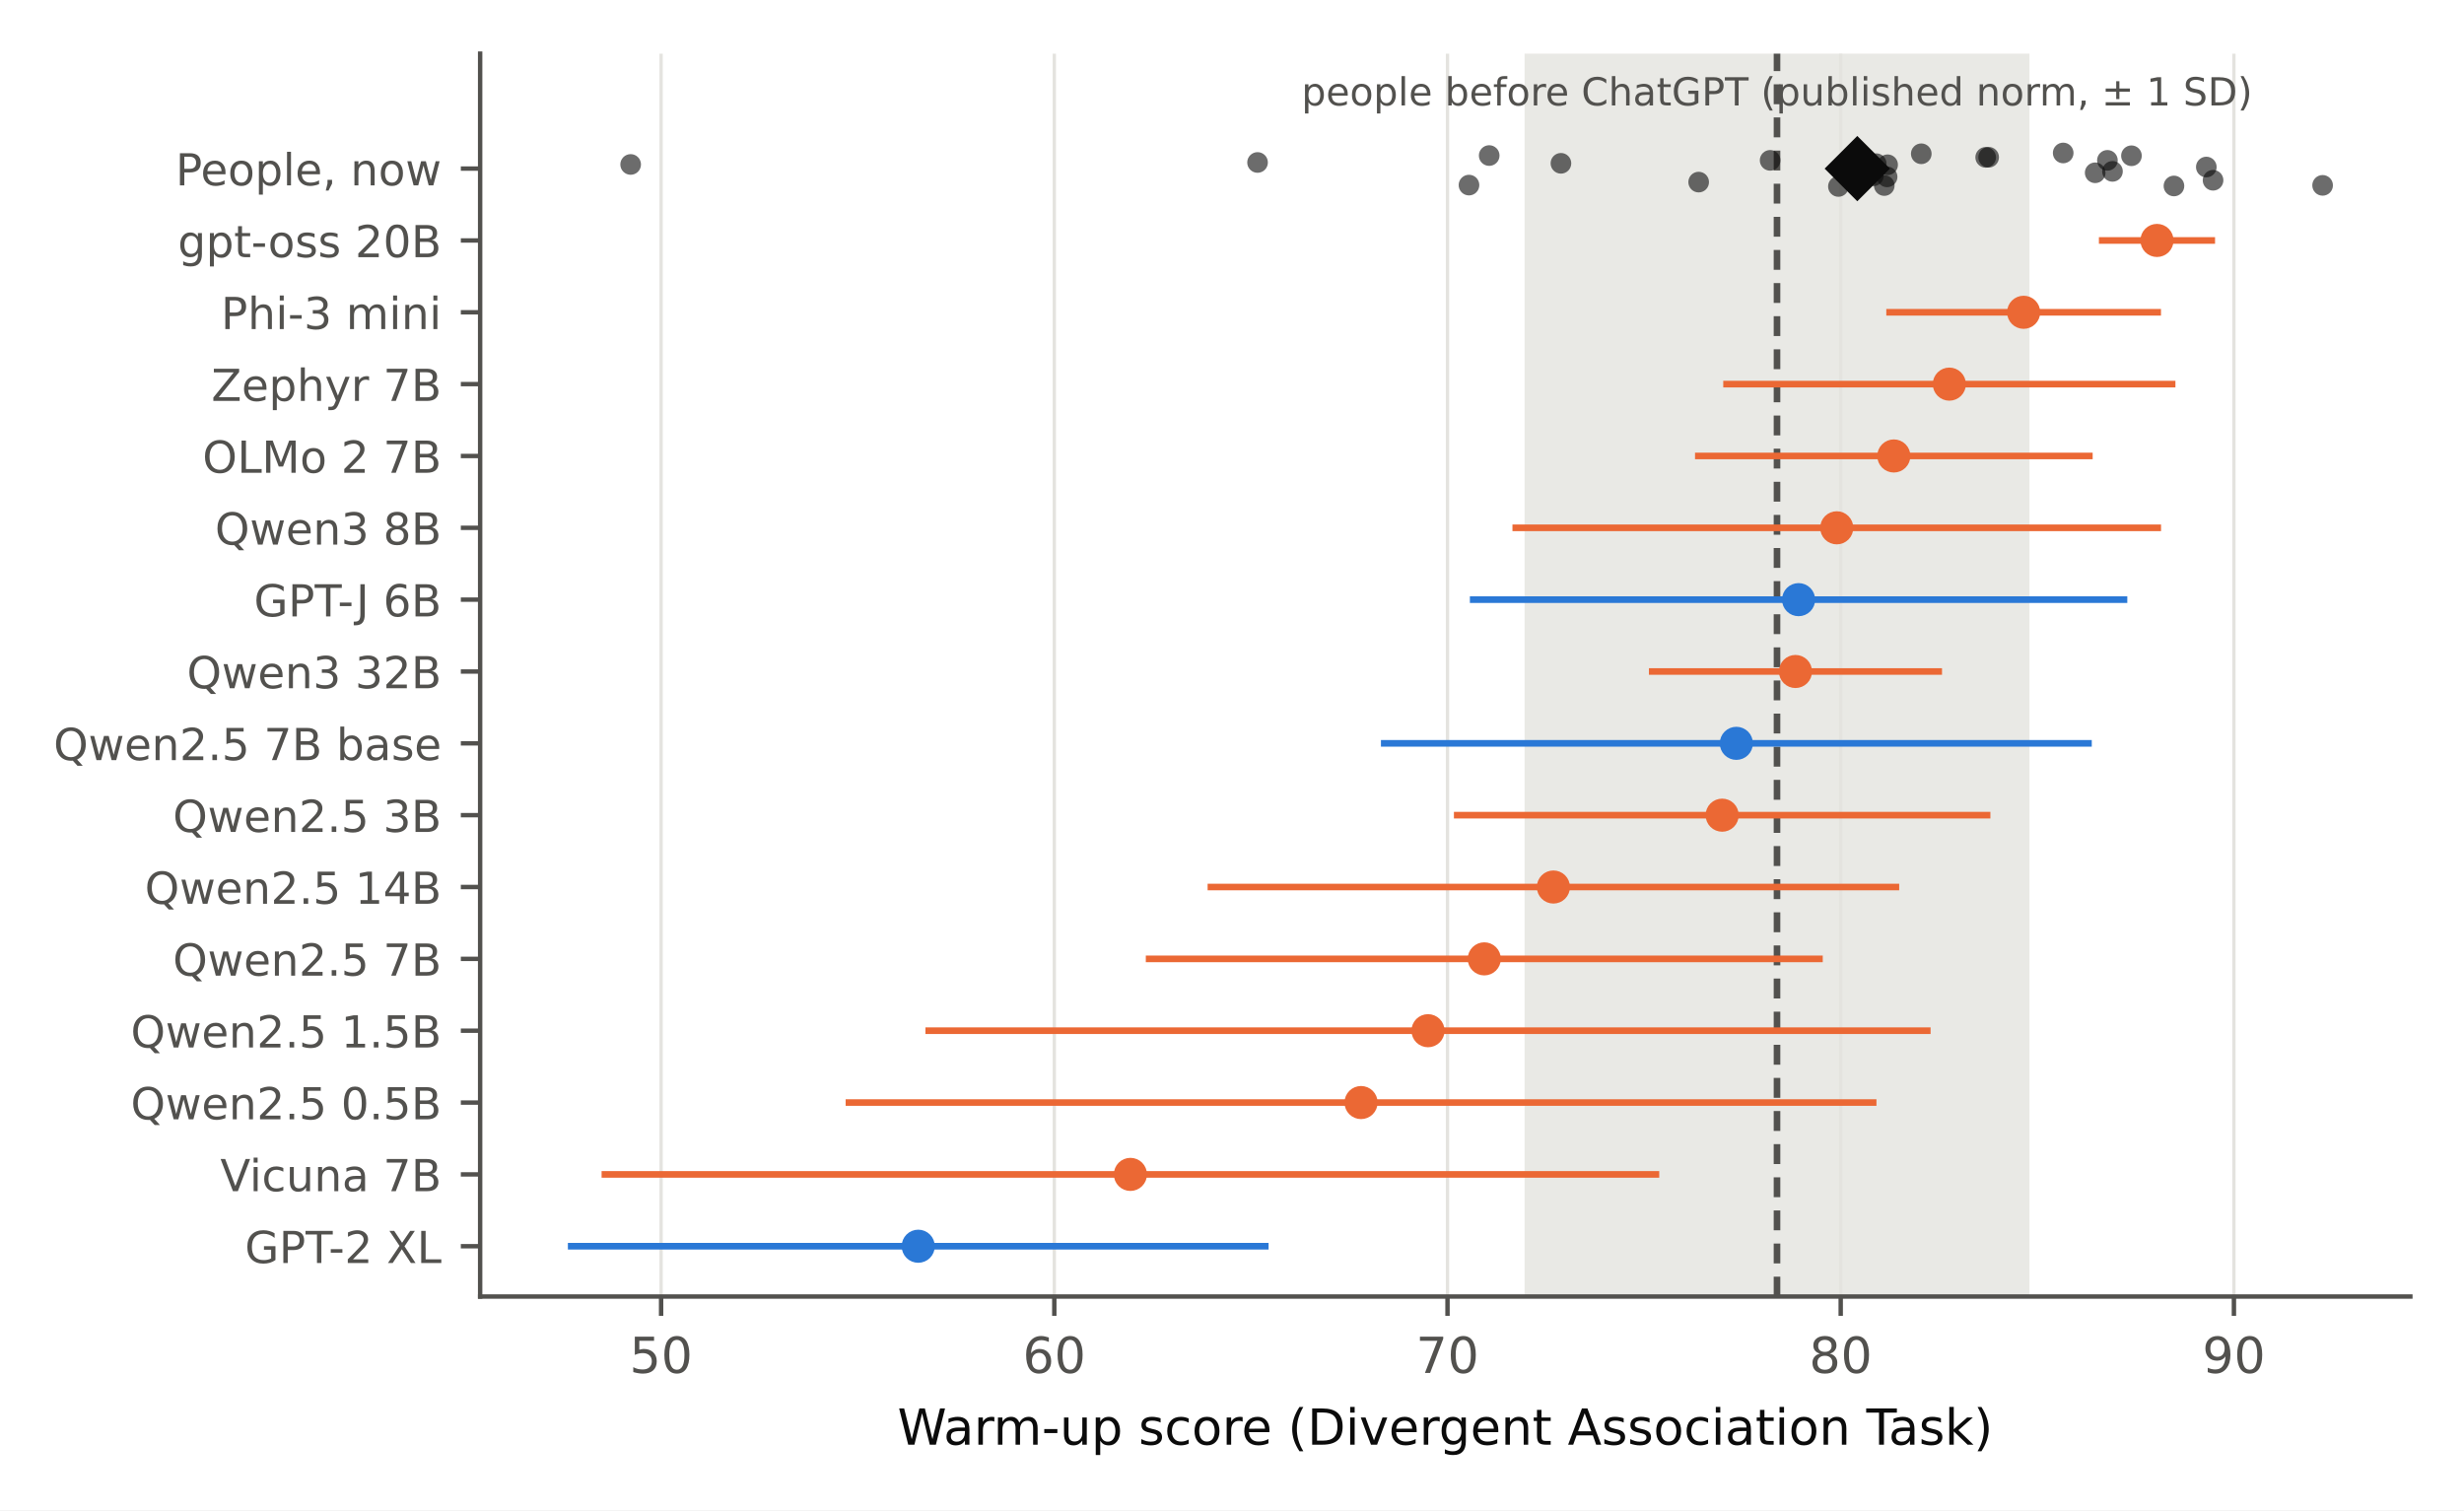
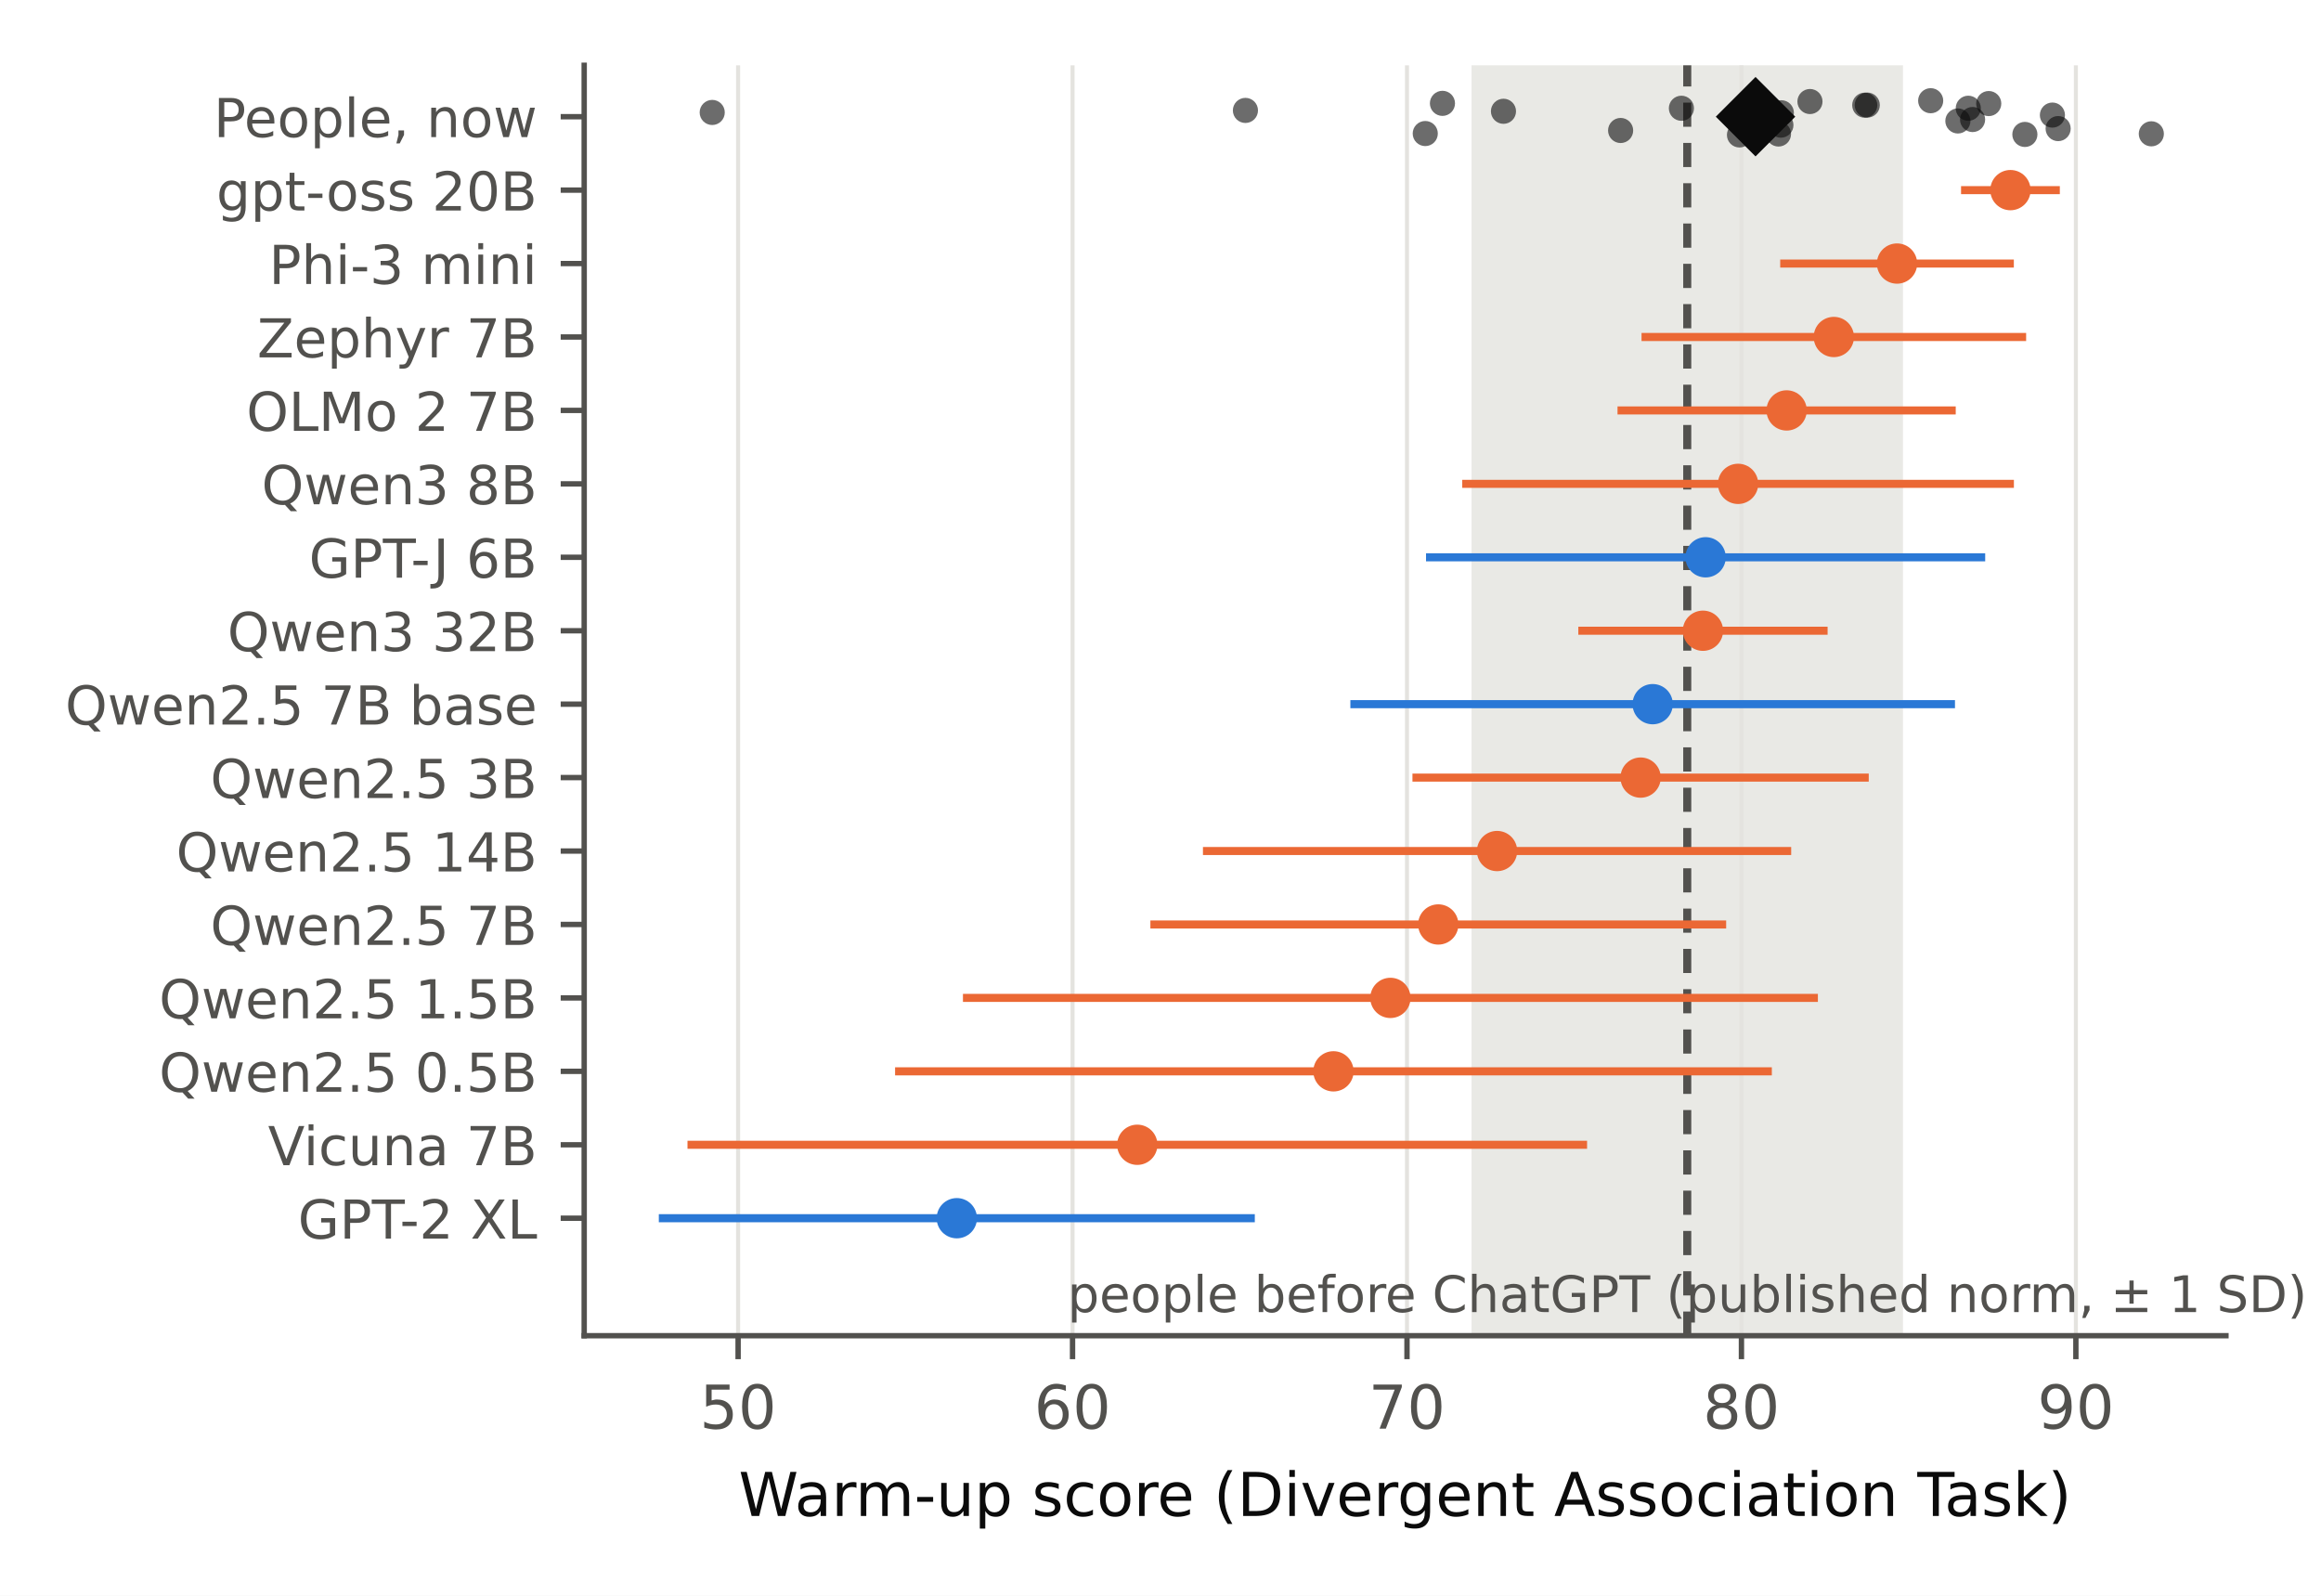
- <svg xmlns="http://www.w3.org/2000/svg" xmlns:xlink="http://www.w3.org/1999/xlink" width="446.4pt" height="273.6pt" viewBox="0 0 446.4 273.6" version="1.1">
+ <svg xmlns="http://www.w3.org/2000/svg" xmlns:xlink="http://www.w3.org/1999/xlink" width="345.6pt" height="237.6pt" viewBox="0 0 345.6 237.6" version="1.1">
  <defs>
    <style type="text/css">*{stroke-linejoin: round; stroke-linecap: butt}</style>
  </defs>
  <g id="figure_1">
    <g id="patch_1">
-       <path d="M 0 273.6  L 446.4 273.6  L 446.4 0  L 0 0  z " style="fill: #ffffff" />
+       <path d="M 0 237.6  L 345.6 237.6  L 345.6 0  L 0 0  z " style="fill: #ffffff" />
    </g>
    <g id="axes_1">
      <g id="patch_2">
-         <path d="M 86.987 234.878  L 436.68 234.878  L 436.68 9.72  L 86.987 9.72  z " style="fill: #ffffff" />
+         <path d="M 86.987 198.878  L 331.446 198.878  L 331.446 9.72  L 86.987 9.72  z " style="fill: #ffffff" />
      </g>
      <g id="patch_3">
-         <path d="M 276.704 234.878  L 367.173 234.878  L 367.173 9.72  L 276.704 9.72  z " clip-path="url(#p21896d8e32)" style="fill: #e4e3df; opacity: 0.8; stroke: #e4e3df; stroke-linejoin: miter" />
+         <path d="M 219.612 198.878  L 282.857 198.878  L 282.857 9.72  L 219.612 9.72  z " clip-path="url(#p3cf829a00a)" style="fill: #e4e3df; opacity: 0.8; stroke: #e4e3df; stroke-linejoin: miter" />
      </g>
      <g id="matplotlib.axis_1">
        <g id="xtick_1">
          <g id="line2d_1">
-             <path d="M 119.771 234.878  L 119.771 9.72  " clip-path="url(#p21896d8e32)" style="fill: none; stroke: #e4e3df; stroke-width: 0.6; stroke-linecap: square" />
+             <path d="M 109.905 198.878  L 109.905 9.72  " clip-path="url(#p3cf829a00a)" style="fill: none; stroke: #e4e3df; stroke-width: 0.6; stroke-linecap: square" />
          </g>
          <g id="line2d_2">
            <defs>
-               <path id="m95938049c0" d="M 0 0  L 0 3.5  " style="stroke: #52514e; stroke-width: 0.8" />
+               <path id="m9aecc4d484" d="M 0 0  L 0 3.5  " style="stroke: #52514e; stroke-width: 0.8" />
            </defs>
            <g>
-               <use xlink:href="#m95938049c0" x="119.771" y="234.878" style="fill: #52514e; stroke: #52514e; stroke-width: 0.8" />
+               <use xlink:href="#m9aecc4d484" x="109.905" y="198.878" style="fill: #52514e; stroke: #52514e; stroke-width: 0.8" />
            </g>
          </g>
          <g id="text_1">
-             <text style="font-size: 9px; font-family: 'DejaVu Sans'; text-anchor: middle; fill: #52514e" x="119.771" y="248.716" transform="rotate(-0 119.7707 248.7158)">50</text>
+             <text style="font-size: 9px; font-family: 'DejaVu Sans'; text-anchor: middle; fill: #52514e" x="109.905" y="212.716" transform="rotate(-0 109.9052 212.7158)">50</text>
          </g>
        </g>
        <g id="xtick_2">
          <g id="line2d_3">
-             <path d="M 191.007 234.878  L 191.007 9.72  " clip-path="url(#p21896d8e32)" style="fill: none; stroke: #e4e3df; stroke-width: 0.6; stroke-linecap: square" />
+             <path d="M 159.704 198.878  L 159.704 9.72  " clip-path="url(#p3cf829a00a)" style="fill: none; stroke: #e4e3df; stroke-width: 0.6; stroke-linecap: square" />
          </g>
          <g id="line2d_4">
            <g>
-               <use xlink:href="#m95938049c0" x="191.007" y="234.878" style="fill: #52514e; stroke: #52514e; stroke-width: 0.8" />
+               <use xlink:href="#m9aecc4d484" x="159.704" y="198.878" style="fill: #52514e; stroke: #52514e; stroke-width: 0.8" />
            </g>
          </g>
          <g id="text_2">
-             <text style="font-size: 9px; font-family: 'DejaVu Sans'; text-anchor: middle; fill: #52514e" x="191.007" y="248.716" transform="rotate(-0 191.0067 248.7158)">60</text>
+             <text style="font-size: 9px; font-family: 'DejaVu Sans'; text-anchor: middle; fill: #52514e" x="159.704" y="212.716" transform="rotate(-0 159.704 212.7158)">60</text>
          </g>
        </g>
        <g id="xtick_3">
          <g id="line2d_5">
-             <path d="M 262.243 234.878  L 262.243 9.72  " clip-path="url(#p21896d8e32)" style="fill: none; stroke: #e4e3df; stroke-width: 0.6; stroke-linecap: square" />
+             <path d="M 209.503 198.878  L 209.503 9.72  " clip-path="url(#p3cf829a00a)" style="fill: none; stroke: #e4e3df; stroke-width: 0.6; stroke-linecap: square" />
          </g>
          <g id="line2d_6">
            <g>
-               <use xlink:href="#m95938049c0" x="262.243" y="234.878" style="fill: #52514e; stroke: #52514e; stroke-width: 0.8" />
+               <use xlink:href="#m9aecc4d484" x="209.503" y="198.878" style="fill: #52514e; stroke: #52514e; stroke-width: 0.8" />
            </g>
          </g>
          <g id="text_3">
-             <text style="font-size: 9px; font-family: 'DejaVu Sans'; text-anchor: middle; fill: #52514e" x="262.243" y="248.716" transform="rotate(-0 262.2427 248.7158)">70</text>
+             <text style="font-size: 9px; font-family: 'DejaVu Sans'; text-anchor: middle; fill: #52514e" x="209.503" y="212.716" transform="rotate(-0 209.5029 212.7158)">70</text>
          </g>
        </g>
        <g id="xtick_4">
          <g id="line2d_7">
-             <path d="M 333.479 234.878  L 333.479 9.72  " clip-path="url(#p21896d8e32)" style="fill: none; stroke: #e4e3df; stroke-width: 0.6; stroke-linecap: square" />
+             <path d="M 259.302 198.878  L 259.302 9.72  " clip-path="url(#p3cf829a00a)" style="fill: none; stroke: #e4e3df; stroke-width: 0.6; stroke-linecap: square" />
          </g>
          <g id="line2d_8">
            <g>
-               <use xlink:href="#m95938049c0" x="333.479" y="234.878" style="fill: #52514e; stroke: #52514e; stroke-width: 0.8" />
+               <use xlink:href="#m9aecc4d484" x="259.302" y="198.878" style="fill: #52514e; stroke: #52514e; stroke-width: 0.8" />
            </g>
          </g>
          <g id="text_4">
-             <text style="font-size: 9px; font-family: 'DejaVu Sans'; text-anchor: middle; fill: #52514e" x="333.479" y="248.716" transform="rotate(-0 333.4787 248.7158)">80</text>
+             <text style="font-size: 9px; font-family: 'DejaVu Sans'; text-anchor: middle; fill: #52514e" x="259.302" y="212.716" transform="rotate(-0 259.3017 212.7158)">80</text>
          </g>
        </g>
        <g id="xtick_5">
          <g id="line2d_9">
-             <path d="M 404.715 234.878  L 404.715 9.72  " clip-path="url(#p21896d8e32)" style="fill: none; stroke: #e4e3df; stroke-width: 0.6; stroke-linecap: square" />
+             <path d="M 309.101 198.878  L 309.101 9.72  " clip-path="url(#p3cf829a00a)" style="fill: none; stroke: #e4e3df; stroke-width: 0.6; stroke-linecap: square" />
          </g>
          <g id="line2d_10">
            <g>
-               <use xlink:href="#m95938049c0" x="404.715" y="234.878" style="fill: #52514e; stroke: #52514e; stroke-width: 0.8" />
+               <use xlink:href="#m9aecc4d484" x="309.101" y="198.878" style="fill: #52514e; stroke: #52514e; stroke-width: 0.8" />
            </g>
          </g>
          <g id="text_5">
-             <text style="font-size: 9px; font-family: 'DejaVu Sans'; text-anchor: middle; fill: #52514e" x="404.715" y="248.716" transform="rotate(-0 404.7147 248.7158)">90</text>
+             <text style="font-size: 9px; font-family: 'DejaVu Sans'; text-anchor: middle; fill: #52514e" x="309.101" y="212.716" transform="rotate(-0 309.1006 212.7158)">90</text>
          </g>
        </g>
        <g id="text_6">
-           <text style="font-size: 9px; font-family: 'DejaVu Sans'; text-anchor: middle; fill: #0b0b0b" x="261.834" y="261.716" transform="rotate(-0 261.8338 261.7165)">Warm-up score (Divergent Association Task)</text>
+           <text style="font-size: 9px; font-family: 'DejaVu Sans'; text-anchor: middle; fill: #0b0b0b" x="209.217" y="225.716" transform="rotate(-0 209.217 225.7165)">Warm-up score (Divergent Association Task)</text>
        </g>
      </g>
      <g id="matplotlib.axis_2">
        <g id="ytick_1">
          <g id="line2d_11">
            <defs>
-               <path id="mbb0effafab" d="M 0 0  L -3.5 0  " style="stroke: #52514e; stroke-width: 0.8" />
+               <path id="ma97b11d95d" d="M 0 0  L -3.5 0  " style="stroke: #52514e; stroke-width: 0.8" />
            </defs>
            <g>
-               <use xlink:href="#mbb0effafab" x="86.987" y="225.767" style="fill: #52514e; stroke: #52514e; stroke-width: 0.8" />
+               <use xlink:href="#ma97b11d95d" x="86.987" y="181.384" style="fill: #52514e; stroke: #52514e; stroke-width: 0.8" />
            </g>
          </g>
          <g id="text_7">
-             <text style="font-size: 8px; font-family: 'DejaVu Sans'; text-anchor: end; fill: #52514e" x="79.987" y="228.807" transform="rotate(-0 79.9875 228.8065)">GPT-2 XL</text>
+             <text style="font-size: 8px; font-family: 'DejaVu Sans'; text-anchor: end; fill: #52514e" x="79.987" y="184.423" transform="rotate(-0 79.9875 184.4226)">GPT-2 XL</text>
          </g>
        </g>
        <g id="ytick_2">
          <g id="line2d_12">
            <g>
-               <use xlink:href="#mbb0effafab" x="86.987" y="212.753" style="fill: #52514e; stroke: #52514e; stroke-width: 0.8" />
+               <use xlink:href="#ma97b11d95d" x="86.987" y="170.45" style="fill: #52514e; stroke: #52514e; stroke-width: 0.8" />
            </g>
          </g>
          <g id="text_8">
-             <text style="font-size: 8px; font-family: 'DejaVu Sans'; text-anchor: end; fill: #52514e" x="79.987" y="215.792" transform="rotate(-0 79.9875 215.7919)">Vicuna 7B</text>
+             <text style="font-size: 8px; font-family: 'DejaVu Sans'; text-anchor: end; fill: #52514e" x="79.987" y="173.489" transform="rotate(-0 79.9875 173.4889)">Vicuna 7B</text>
          </g>
        </g>
        <g id="ytick_3">
          <g id="line2d_13">
            <g>
-               <use xlink:href="#mbb0effafab" x="86.987" y="199.738" style="fill: #52514e; stroke: #52514e; stroke-width: 0.8" />
+               <use xlink:href="#ma97b11d95d" x="86.987" y="159.516" style="fill: #52514e; stroke: #52514e; stroke-width: 0.8" />
            </g>
          </g>
          <g id="text_9">
-             <text style="font-size: 8px; font-family: 'DejaVu Sans'; text-anchor: end; fill: #52514e" x="79.987" y="202.777" transform="rotate(-0 79.9875 202.7767)">Qwen2.5 0.5B</text>
+             <text style="font-size: 8px; font-family: 'DejaVu Sans'; text-anchor: end; fill: #52514e" x="79.987" y="162.555" transform="rotate(-0 79.9875 162.5546)">Qwen2.5 0.5B</text>
          </g>
        </g>
        <g id="ytick_4">
          <g id="line2d_14">
            <g>
-               <use xlink:href="#mbb0effafab" x="86.987" y="186.723" style="fill: #52514e; stroke: #52514e; stroke-width: 0.8" />
+               <use xlink:href="#ma97b11d95d" x="86.987" y="148.582" style="fill: #52514e; stroke: #52514e; stroke-width: 0.8" />
            </g>
          </g>
          <g id="text_10">
-             <text style="font-size: 8px; font-family: 'DejaVu Sans'; text-anchor: end; fill: #52514e" x="79.987" y="189.762" transform="rotate(-0 79.9875 189.7618)">Qwen2.5 1.5B</text>
+             <text style="font-size: 8px; font-family: 'DejaVu Sans'; text-anchor: end; fill: #52514e" x="79.987" y="151.621" transform="rotate(-0 79.9875 151.6206)">Qwen2.5 1.5B</text>
          </g>
        </g>
        <g id="ytick_5">
          <g id="line2d_15">
            <g>
-               <use xlink:href="#mbb0effafab" x="86.987" y="173.708" style="fill: #52514e; stroke: #52514e; stroke-width: 0.8" />
+               <use xlink:href="#ma97b11d95d" x="86.987" y="137.648" style="fill: #52514e; stroke: #52514e; stroke-width: 0.8" />
            </g>
          </g>
          <g id="text_11">
-             <text style="font-size: 8px; font-family: 'DejaVu Sans'; text-anchor: end; fill: #52514e" x="79.987" y="176.747" transform="rotate(-0 79.9875 176.7469)">Qwen2.5 7B</text>
+             <text style="font-size: 8px; font-family: 'DejaVu Sans'; text-anchor: end; fill: #52514e" x="79.987" y="140.687" transform="rotate(-0 79.9875 140.6867)">Qwen2.5 7B</text>
          </g>
        </g>
        <g id="ytick_6">
          <g id="line2d_16">
            <g>
-               <use xlink:href="#mbb0effafab" x="86.987" y="160.693" style="fill: #52514e; stroke: #52514e; stroke-width: 0.8" />
+               <use xlink:href="#ma97b11d95d" x="86.987" y="126.714" style="fill: #52514e; stroke: #52514e; stroke-width: 0.8" />
            </g>
          </g>
          <g id="text_12">
-             <text style="font-size: 8px; font-family: 'DejaVu Sans'; text-anchor: end; fill: #52514e" x="79.987" y="163.732" transform="rotate(-0 79.9875 163.732)">Qwen2.5 14B</text>
+             <text style="font-size: 8px; font-family: 'DejaVu Sans'; text-anchor: end; fill: #52514e" x="79.987" y="129.753" transform="rotate(-0 79.9875 129.7527)">Qwen2.5 14B</text>
          </g>
        </g>
        <g id="ytick_7">
          <g id="line2d_17">
            <g>
-               <use xlink:href="#mbb0effafab" x="86.987" y="147.678" style="fill: #52514e; stroke: #52514e; stroke-width: 0.8" />
+               <use xlink:href="#ma97b11d95d" x="86.987" y="115.78" style="fill: #52514e; stroke: #52514e; stroke-width: 0.8" />
            </g>
          </g>
          <g id="text_13">
-             <text style="font-size: 8px; font-family: 'DejaVu Sans'; text-anchor: end; fill: #52514e" x="79.987" y="150.717" transform="rotate(-0 79.9875 150.7171)">Qwen2.5 3B</text>
+             <text style="font-size: 8px; font-family: 'DejaVu Sans'; text-anchor: end; fill: #52514e" x="79.987" y="118.819" transform="rotate(-0 79.9875 118.8187)">Qwen2.5 3B</text>
          </g>
        </g>
        <g id="ytick_8">
          <g id="line2d_18">
            <g>
-               <use xlink:href="#mbb0effafab" x="86.987" y="134.663" style="fill: #52514e; stroke: #52514e; stroke-width: 0.8" />
+               <use xlink:href="#ma97b11d95d" x="86.987" y="104.846" style="fill: #52514e; stroke: #52514e; stroke-width: 0.8" />
            </g>
          </g>
          <g id="text_14">
-             <text style="font-size: 8px; font-family: 'DejaVu Sans'; text-anchor: end; fill: #52514e" x="79.987" y="137.702" transform="rotate(-0 79.9875 137.7025)">Qwen2.5 7B base</text>
+             <text style="font-size: 8px; font-family: 'DejaVu Sans'; text-anchor: end; fill: #52514e" x="79.987" y="107.885" transform="rotate(-0 79.9875 107.885)">Qwen2.5 7B base</text>
          </g>
        </g>
        <g id="ytick_9">
          <g id="line2d_19">
            <g>
-               <use xlink:href="#mbb0effafab" x="86.987" y="121.648" style="fill: #52514e; stroke: #52514e; stroke-width: 0.8" />
+               <use xlink:href="#ma97b11d95d" x="86.987" y="93.912" style="fill: #52514e; stroke: #52514e; stroke-width: 0.8" />
            </g>
          </g>
          <g id="text_15">
-             <text style="font-size: 8px; font-family: 'DejaVu Sans'; text-anchor: end; fill: #52514e" x="79.987" y="124.687" transform="rotate(-0 79.9875 124.6873)">Qwen3 32B</text>
+             <text style="font-size: 8px; font-family: 'DejaVu Sans'; text-anchor: end; fill: #52514e" x="79.987" y="96.951" transform="rotate(-0 79.9875 96.95073)">Qwen3 32B</text>
          </g>
        </g>
        <g id="ytick_10">
          <g id="line2d_20">
            <g>
-               <use xlink:href="#mbb0effafab" x="86.987" y="108.633" style="fill: #52514e; stroke: #52514e; stroke-width: 0.8" />
+               <use xlink:href="#ma97b11d95d" x="86.987" y="82.978" style="fill: #52514e; stroke: #52514e; stroke-width: 0.8" />
            </g>
          </g>
          <g id="text_16">
-             <text style="font-size: 8px; font-family: 'DejaVu Sans'; text-anchor: end; fill: #52514e" x="79.987" y="111.672" transform="rotate(-0 79.9875 111.6724)">GPT-J 6B</text>
+             <text style="font-size: 8px; font-family: 'DejaVu Sans'; text-anchor: end; fill: #52514e" x="79.987" y="86.017" transform="rotate(-0 79.9875 86.01674)">GPT-J 6B</text>
          </g>
        </g>
        <g id="ytick_11">
          <g id="line2d_21">
            <g>
-               <use xlink:href="#mbb0effafab" x="86.987" y="95.618" style="fill: #52514e; stroke: #52514e; stroke-width: 0.8" />
+               <use xlink:href="#ma97b11d95d" x="86.987" y="72.044" style="fill: #52514e; stroke: #52514e; stroke-width: 0.8" />
            </g>
          </g>
          <g id="text_17">
-             <text style="font-size: 8px; font-family: 'DejaVu Sans'; text-anchor: end; fill: #52514e" x="79.987" y="98.657" transform="rotate(-0 79.9875 98.65745)">Qwen3 8B</text>
+             <text style="font-size: 8px; font-family: 'DejaVu Sans'; text-anchor: end; fill: #52514e" x="79.987" y="75.083" transform="rotate(-0 79.9875 75.08276)">Qwen3 8B</text>
          </g>
        </g>
        <g id="ytick_12">
          <g id="line2d_22">
            <g>
-               <use xlink:href="#mbb0effafab" x="86.987" y="82.603" style="fill: #52514e; stroke: #52514e; stroke-width: 0.8" />
+               <use xlink:href="#ma97b11d95d" x="86.987" y="61.11" style="fill: #52514e; stroke: #52514e; stroke-width: 0.8" />
            </g>
          </g>
          <g id="text_18">
-             <text style="font-size: 8px; font-family: 'DejaVu Sans'; text-anchor: end; fill: #52514e" x="79.987" y="85.643" transform="rotate(-0 79.9875 85.64254)">OLMo 2 7B</text>
+             <text style="font-size: 8px; font-family: 'DejaVu Sans'; text-anchor: end; fill: #52514e" x="79.987" y="64.149" transform="rotate(-0 79.9875 64.14878)">OLMo 2 7B</text>
          </g>
        </g>
        <g id="ytick_13">
          <g id="line2d_23">
            <g>
-               <use xlink:href="#mbb0effafab" x="86.987" y="69.589" style="fill: #52514e; stroke: #52514e; stroke-width: 0.8" />
+               <use xlink:href="#ma97b11d95d" x="86.987" y="50.176" style="fill: #52514e; stroke: #52514e; stroke-width: 0.8" />
            </g>
          </g>
          <g id="text_19">
-             <text style="font-size: 8px; font-family: 'DejaVu Sans'; text-anchor: end; fill: #52514e" x="79.987" y="72.628" transform="rotate(-0 79.9875 72.62795)">Zephyr 7B</text>
+             <text style="font-size: 8px; font-family: 'DejaVu Sans'; text-anchor: end; fill: #52514e" x="79.987" y="53.215" transform="rotate(-0 79.9875 53.21511)">Zephyr 7B</text>
          </g>
        </g>
        <g id="ytick_14">
          <g id="line2d_24">
            <g>
-               <use xlink:href="#mbb0effafab" x="86.987" y="56.574" style="fill: #52514e; stroke: #52514e; stroke-width: 0.8" />
+               <use xlink:href="#ma97b11d95d" x="86.987" y="39.242" style="fill: #52514e; stroke: #52514e; stroke-width: 0.8" />
            </g>
          </g>
          <g id="text_20">
-             <text style="font-size: 8px; font-family: 'DejaVu Sans'; text-anchor: end; fill: #52514e" x="79.987" y="59.613" transform="rotate(-0 79.9875 59.61304)">Phi-3 mini</text>
+             <text style="font-size: 8px; font-family: 'DejaVu Sans'; text-anchor: end; fill: #52514e" x="79.987" y="42.281" transform="rotate(-0 79.9875 42.28113)">Phi-3 mini</text>
          </g>
        </g>
        <g id="ytick_15">
          <g id="line2d_25">
            <g>
-               <use xlink:href="#mbb0effafab" x="86.987" y="43.559" style="fill: #52514e; stroke: #52514e; stroke-width: 0.8" />
+               <use xlink:href="#ma97b11d95d" x="86.987" y="28.308" style="fill: #52514e; stroke: #52514e; stroke-width: 0.8" />
            </g>
          </g>
          <g id="text_21">
-             <text style="font-size: 8px; font-family: 'DejaVu Sans'; text-anchor: end; fill: #52514e" x="79.987" y="46.598" transform="rotate(-0 79.9875 46.59782)">gpt-oss 20B</text>
+             <text style="font-size: 8px; font-family: 'DejaVu Sans'; text-anchor: end; fill: #52514e" x="79.987" y="31.347" transform="rotate(-0 79.9875 31.34683)">gpt-oss 20B</text>
          </g>
        </g>
        <g id="ytick_16">
          <g id="line2d_26">
            <g>
-               <use xlink:href="#mbb0effafab" x="86.987" y="30.544" style="fill: #52514e; stroke: #52514e; stroke-width: 0.8" />
+               <use xlink:href="#ma97b11d95d" x="86.987" y="17.374" style="fill: #52514e; stroke: #52514e; stroke-width: 0.8" />
            </g>
          </g>
          <g id="text_22">
-             <text style="font-size: 8px; font-family: 'DejaVu Sans'; text-anchor: end; fill: #52514e" x="79.987" y="33.583" transform="rotate(-0 79.9875 33.58323)">People, now</text>
+             <text style="font-size: 8px; font-family: 'DejaVu Sans'; text-anchor: end; fill: #52514e" x="79.987" y="20.413" transform="rotate(-0 79.9875 20.41316)">People, now</text>
          </g>
        </g>
      </g>
      <g id="line2d_27">
-         <path d="M 321.938 234.878  L 321.938 9.72  " clip-path="url(#p21896d8e32)" style="fill: none; stroke-dasharray: 3.6,2.4; stroke-dashoffset: 0; stroke: #52514e; stroke-width: 1.2" />
+         <path d="M 251.234 198.878  L 251.234 9.72  " clip-path="url(#p3cf829a00a)" style="fill: none; stroke-dasharray: 3.6,2.4; stroke-dashoffset: 0; stroke: #52514e; stroke-width: 1.2" />
      </g>
      <g id="LineCollection_1">
-         <path d="M 102.883 225.767  L 229.828 225.767  " clip-path="url(#p21896d8e32)" style="fill: none; stroke: #2a78d6; stroke-width: 1.2" />
+         <path d="M 98.099 181.384  L 186.843 181.384  " clip-path="url(#p3cf829a00a)" style="fill: none; stroke: #2a78d6; stroke-width: 1.2" />
      </g>
      <g id="LineCollection_2">
-         <path d="M 108.99 212.753  L 300.6 212.753  " clip-path="url(#p21896d8e32)" style="fill: none; stroke: #eb6834; stroke-width: 1.2" />
+         <path d="M 102.369 170.45  L 236.317 170.45  " clip-path="url(#p3cf829a00a)" style="fill: none; stroke: #eb6834; stroke-width: 1.2" />
      </g>
      <g id="LineCollection_3">
-         <path d="M 153.206 199.738  L 339.955 199.738  " clip-path="url(#p21896d8e32)" style="fill: none; stroke: #eb6834; stroke-width: 1.2" />
+         <path d="M 133.279 159.516  L 263.829 159.516  " clip-path="url(#p3cf829a00a)" style="fill: none; stroke: #eb6834; stroke-width: 1.2" />
      </g>
      <g id="LineCollection_4">
-         <path d="M 167.661 186.723  L 349.763 186.723  " clip-path="url(#p21896d8e32)" style="fill: none; stroke: #eb6834; stroke-width: 1.2" />
+         <path d="M 143.384 148.582  L 270.686 148.582  " clip-path="url(#p3cf829a00a)" style="fill: none; stroke: #eb6834; stroke-width: 1.2" />
      </g>
      <g id="LineCollection_5">
-         <path d="M 207.585 173.708  L 330.225 173.708  " clip-path="url(#p21896d8e32)" style="fill: none; stroke: #eb6834; stroke-width: 1.2" />
+         <path d="M 171.293 137.648  L 257.027 137.648  " clip-path="url(#p3cf829a00a)" style="fill: none; stroke: #eb6834; stroke-width: 1.2" />
      </g>
      <g id="LineCollection_6">
-         <path d="M 218.782 160.693  L 344.074 160.693  " clip-path="url(#p21896d8e32)" style="fill: none; stroke: #eb6834; stroke-width: 1.2" />
+         <path d="M 179.121 126.714  L 266.709 126.714  " clip-path="url(#p3cf829a00a)" style="fill: none; stroke: #eb6834; stroke-width: 1.2" />
      </g>
      <g id="LineCollection_7">
-         <path d="M 263.406 147.678  L 360.596 147.678  " clip-path="url(#p21896d8e32)" style="fill: none; stroke: #eb6834; stroke-width: 1.2" />
+         <path d="M 210.316 115.78  L 278.259 115.78  " clip-path="url(#p3cf829a00a)" style="fill: none; stroke: #eb6834; stroke-width: 1.2" />
      </g>
      <g id="LineCollection_8">
-         <path d="M 250.183 134.663  L 378.964 134.663  " clip-path="url(#p21896d8e32)" style="fill: none; stroke: #2a78d6; stroke-width: 1.2" />
+         <path d="M 201.072 104.846  L 291.099 104.846  " clip-path="url(#p3cf829a00a)" style="fill: none; stroke: #2a78d6; stroke-width: 1.2" />
      </g>
      <g id="LineCollection_9">
-         <path d="M 298.736 121.648  L 351.833 121.648  " clip-path="url(#p21896d8e32)" style="fill: none; stroke: #eb6834; stroke-width: 1.2" />
+         <path d="M 235.014 93.912  L 272.133 93.912  " clip-path="url(#p3cf829a00a)" style="fill: none; stroke: #eb6834; stroke-width: 1.2" />
      </g>
      <g id="LineCollection_10">
-         <path d="M 266.297 108.633  L 385.4 108.633  " clip-path="url(#p21896d8e32)" style="fill: none; stroke: #2a78d6; stroke-width: 1.2" />
+         <path d="M 212.337 82.978  L 295.598 82.978  " clip-path="url(#p3cf829a00a)" style="fill: none; stroke: #2a78d6; stroke-width: 1.2" />
      </g>
      <g id="LineCollection_11">
-         <path d="M 274.01 95.618  L 391.514 95.618  " clip-path="url(#p21896d8e32)" style="fill: none; stroke: #eb6834; stroke-width: 1.2" />
+         <path d="M 217.729 72.044  L 299.872 72.044  " clip-path="url(#p3cf829a00a)" style="fill: none; stroke: #eb6834; stroke-width: 1.2" />
      </g>
      <g id="LineCollection_12">
-         <path d="M 307.085 82.603  L 379.124 82.603  " clip-path="url(#p21896d8e32)" style="fill: none; stroke: #eb6834; stroke-width: 1.2" />
+         <path d="M 240.851 61.11  L 291.211 61.11  " clip-path="url(#p3cf829a00a)" style="fill: none; stroke: #eb6834; stroke-width: 1.2" />
      </g>
      <g id="LineCollection_13">
-         <path d="M 312.199 69.589  L 394.119 69.589  " clip-path="url(#p21896d8e32)" style="fill: none; stroke: #eb6834; stroke-width: 1.2" />
+         <path d="M 244.426 50.176  L 301.693 50.176  " clip-path="url(#p3cf829a00a)" style="fill: none; stroke: #eb6834; stroke-width: 1.2" />
      </g>
      <g id="LineCollection_14">
-         <path d="M 341.738 56.574  L 391.501 56.574  " clip-path="url(#p21896d8e32)" style="fill: none; stroke: #eb6834; stroke-width: 1.2" />
+         <path d="M 265.075 39.242  L 299.863 39.242  " clip-path="url(#p3cf829a00a)" style="fill: none; stroke: #eb6834; stroke-width: 1.2" />
      </g>
      <g id="LineCollection_15">
-         <path d="M 380.257 43.559  L 401.298 43.559  " clip-path="url(#p21896d8e32)" style="fill: none; stroke: #eb6834; stroke-width: 1.2" />
+         <path d="M 292.003 28.308  L 306.712 28.308  " clip-path="url(#p3cf829a00a)" style="fill: none; stroke: #eb6834; stroke-width: 1.2" />
      </g>
      <g id="line2d_28">
        <defs>
-           <path id="m0f8f9a2a6e" d="M 0 2.5  C 0.663 2.5 1.299 2.237 1.768 1.768  C 2.237 1.299 2.5 0.663 2.5 0  C 2.5 -0.663 2.237 -1.299 1.768 -1.768  C 1.299 -2.237 0.663 -2.5 0 -2.5  C -0.663 -2.5 -1.299 -2.237 -1.768 -1.768  C -2.237 -1.299 -2.5 -0.663 -2.5 0  C -2.5 0.663 -2.237 1.299 -1.768 1.768  C -1.299 2.237 -0.663 2.5 0 2.5  z " style="stroke: #2a78d6" />
+           <path id="m06948a4217" d="M 0 2.5  C 0.663 2.5 1.299 2.237 1.768 1.768  C 2.237 1.299 2.5 0.663 2.5 0  C 2.5 -0.663 2.237 -1.299 1.768 -1.768  C 1.299 -2.237 0.663 -2.5 0 -2.5  C -0.663 -2.5 -1.299 -2.237 -1.768 -1.768  C -2.237 -1.299 -2.5 -0.663 -2.5 0  C -2.5 0.663 -2.237 1.299 -1.768 1.768  C -1.299 2.237 -0.663 2.5 0 2.5  z " style="stroke: #2a78d6" />
        </defs>
-         <g clip-path="url(#p21896d8e32)">
-           <use xlink:href="#m0f8f9a2a6e" x="166.355" y="225.767" style="fill: #2a78d6; stroke: #2a78d6" />
+         <g clip-path="url(#p3cf829a00a)">
+           <use xlink:href="#m06948a4217" x="142.471" y="181.384" style="fill: #2a78d6; stroke: #2a78d6" />
        </g>
      </g>
      <g id="line2d_29">
        <defs>
-           <path id="m109a823d88" d="M 0 2.5  C 0.663 2.5 1.299 2.237 1.768 1.768  C 2.237 1.299 2.5 0.663 2.5 0  C 2.5 -0.663 2.237 -1.299 1.768 -1.768  C 1.299 -2.237 0.663 -2.5 0 -2.5  C -0.663 -2.5 -1.299 -2.237 -1.768 -1.768  C -2.237 -1.299 -2.5 -0.663 -2.5 0  C -2.5 0.663 -2.237 1.299 -1.768 1.768  C -1.299 2.237 -0.663 2.5 0 2.5  z " style="stroke: #eb6834" />
+           <path id="m0cbe40c359" d="M 0 2.5  C 0.663 2.5 1.299 2.237 1.768 1.768  C 2.237 1.299 2.5 0.663 2.5 0  C 2.5 -0.663 2.237 -1.299 1.768 -1.768  C 1.299 -2.237 0.663 -2.5 0 -2.5  C -0.663 -2.5 -1.299 -2.237 -1.768 -1.768  C -2.237 -1.299 -2.5 -0.663 -2.5 0  C -2.5 0.663 -2.237 1.299 -1.768 1.768  C -1.299 2.237 -0.663 2.5 0 2.5  z " style="stroke: #eb6834" />
        </defs>
-         <g clip-path="url(#p21896d8e32)">
-           <use xlink:href="#m109a823d88" x="204.795" y="212.753" style="fill: #eb6834; stroke: #eb6834" />
+         <g clip-path="url(#p3cf829a00a)">
+           <use xlink:href="#m0cbe40c359" x="169.343" y="170.45" style="fill: #eb6834; stroke: #eb6834" />
        </g>
      </g>
      <g id="line2d_30">
-         <g clip-path="url(#p21896d8e32)">
-           <use xlink:href="#m109a823d88" x="246.58" y="199.738" style="fill: #eb6834; stroke: #eb6834" />
+         <g clip-path="url(#p3cf829a00a)">
+           <use xlink:href="#m0cbe40c359" x="198.554" y="159.516" style="fill: #eb6834; stroke: #eb6834" />
        </g>
      </g>
      <g id="line2d_31">
-         <g clip-path="url(#p21896d8e32)">
-           <use xlink:href="#m109a823d88" x="258.712" y="186.723" style="fill: #eb6834; stroke: #eb6834" />
+         <g clip-path="url(#p3cf829a00a)">
+           <use xlink:href="#m0cbe40c359" x="207.035" y="148.582" style="fill: #eb6834; stroke: #eb6834" />
        </g>
      </g>
      <g id="line2d_32">
-         <g clip-path="url(#p21896d8e32)">
-           <use xlink:href="#m109a823d88" x="268.905" y="173.708" style="fill: #eb6834; stroke: #eb6834" />
+         <g clip-path="url(#p3cf829a00a)">
+           <use xlink:href="#m0cbe40c359" x="214.16" y="137.648" style="fill: #eb6834; stroke: #eb6834" />
        </g>
      </g>
      <g id="line2d_33">
-         <g clip-path="url(#p21896d8e32)">
-           <use xlink:href="#m109a823d88" x="281.428" y="160.693" style="fill: #eb6834; stroke: #eb6834" />
+         <g clip-path="url(#p3cf829a00a)">
+           <use xlink:href="#m0cbe40c359" x="222.915" y="126.714" style="fill: #eb6834; stroke: #eb6834" />
        </g>
      </g>
      <g id="line2d_34">
-         <g clip-path="url(#p21896d8e32)">
-           <use xlink:href="#m109a823d88" x="312.001" y="147.678" style="fill: #eb6834; stroke: #eb6834" />
+         <g clip-path="url(#p3cf829a00a)">
+           <use xlink:href="#m0cbe40c359" x="244.288" y="115.78" style="fill: #eb6834; stroke: #eb6834" />
        </g>
      </g>
      <g id="line2d_35">
-         <g clip-path="url(#p21896d8e32)">
-           <use xlink:href="#m0f8f9a2a6e" x="314.573" y="134.663" style="fill: #2a78d6; stroke: #2a78d6" />
+         <g clip-path="url(#p3cf829a00a)">
+           <use xlink:href="#m06948a4217" x="246.086" y="104.846" style="fill: #2a78d6; stroke: #2a78d6" />
        </g>
      </g>
      <g id="line2d_36">
-         <g clip-path="url(#p21896d8e32)">
-           <use xlink:href="#m109a823d88" x="325.285" y="121.648" style="fill: #eb6834; stroke: #eb6834" />
+         <g clip-path="url(#p3cf829a00a)">
+           <use xlink:href="#m0cbe40c359" x="253.573" y="93.912" style="fill: #eb6834; stroke: #eb6834" />
        </g>
      </g>
      <g id="line2d_37">
-         <g clip-path="url(#p21896d8e32)">
-           <use xlink:href="#m0f8f9a2a6e" x="325.848" y="108.633" style="fill: #2a78d6; stroke: #2a78d6" />
+         <g clip-path="url(#p3cf829a00a)">
+           <use xlink:href="#m06948a4217" x="253.968" y="82.978" style="fill: #2a78d6; stroke: #2a78d6" />
        </g>
      </g>
      <g id="line2d_38">
-         <g clip-path="url(#p21896d8e32)">
-           <use xlink:href="#m109a823d88" x="332.762" y="95.618" style="fill: #eb6834; stroke: #eb6834" />
+         <g clip-path="url(#p3cf829a00a)">
+           <use xlink:href="#m0cbe40c359" x="258.801" y="72.044" style="fill: #eb6834; stroke: #eb6834" />
        </g>
      </g>
      <g id="line2d_39">
-         <g clip-path="url(#p21896d8e32)">
-           <use xlink:href="#m109a823d88" x="343.104" y="82.603" style="fill: #eb6834; stroke: #eb6834" />
+         <g clip-path="url(#p3cf829a00a)">
+           <use xlink:href="#m0cbe40c359" x="266.031" y="61.11" style="fill: #eb6834; stroke: #eb6834" />
        </g>
      </g>
      <g id="line2d_40">
-         <g clip-path="url(#p21896d8e32)">
-           <use xlink:href="#m109a823d88" x="353.159" y="69.589" style="fill: #eb6834; stroke: #eb6834" />
+         <g clip-path="url(#p3cf829a00a)">
+           <use xlink:href="#m0cbe40c359" x="273.06" y="50.176" style="fill: #eb6834; stroke: #eb6834" />
        </g>
      </g>
      <g id="line2d_41">
-         <g clip-path="url(#p21896d8e32)">
-           <use xlink:href="#m109a823d88" x="366.619" y="56.574" style="fill: #eb6834; stroke: #eb6834" />
+         <g clip-path="url(#p3cf829a00a)">
+           <use xlink:href="#m0cbe40c359" x="282.469" y="39.242" style="fill: #eb6834; stroke: #eb6834" />
        </g>
      </g>
      <g id="line2d_42">
-         <g clip-path="url(#p21896d8e32)">
-           <use xlink:href="#m109a823d88" x="390.778" y="43.559" style="fill: #eb6834; stroke: #eb6834" />
+         <g clip-path="url(#p3cf829a00a)">
+           <use xlink:href="#m0cbe40c359" x="299.358" y="28.308" style="fill: #eb6834; stroke: #eb6834" />
        </g>
      </g>
      <g id="patch_4">
-         <path d="M 86.987 234.878  L 86.987 9.72  " style="fill: none; stroke: #52514e; stroke-width: 0.8; stroke-linejoin: miter; stroke-linecap: square" />
+         <path d="M 86.987 198.878  L 86.987 9.72  " style="fill: none; stroke: #52514e; stroke-width: 0.8; stroke-linejoin: miter; stroke-linecap: square" />
      </g>
      <g id="patch_5">
-         <path d="M 86.987 234.878  L 436.68 234.878  " style="fill: none; stroke: #52514e; stroke-width: 0.8; stroke-linejoin: miter; stroke-linecap: square" />
+         <path d="M 86.987 198.878  L 331.446 198.878  " style="fill: none; stroke: #52514e; stroke-width: 0.8; stroke-linejoin: miter; stroke-linecap: square" />
      </g>
      <g id="line2d_43">
        <defs>
-           <path id="m92dd146c02" d="M 0 1.871  C 0.496 1.871 0.972 1.674 1.323 1.323  C 1.674 0.972 1.871 0.496 1.871 0  C 1.871 -0.496 1.674 -0.972 1.323 -1.323  C 0.972 -1.674 0.496 -1.871 0 -1.871  C -0.496 -1.871 -0.972 -1.674 -1.323 -1.323  C -1.674 -0.972 -1.871 -0.496 -1.871 0  C -1.871 0.496 -1.674 0.972 -1.323 1.323  C -0.972 1.674 -0.496 1.871 0 1.871  z " />
+           <path id="m074babce14" d="M 0 1.871  C 0.496 1.871 0.972 1.674 1.323 1.323  C 1.674 0.972 1.871 0.496 1.871 0  C 1.871 -0.496 1.674 -0.972 1.323 -1.323  C 0.972 -1.674 0.496 -1.871 0 -1.871  C -0.496 -1.871 -0.972 -1.674 -1.323 -1.323  C -1.674 -0.972 -1.871 -0.496 -1.871 0  C -1.871 0.496 -1.674 0.972 -1.323 1.323  C -0.972 1.674 -0.496 1.871 0 1.871  z " />
        </defs>
-         <g clip-path="url(#p21896d8e32)">
-           <use xlink:href="#m92dd146c02" x="339.913" y="29.653" style="fill: #0b0b0b; fill-opacity: 0.6" />
-           <use xlink:href="#m92dd146c02" x="341.884" y="32.042" style="fill: #0b0b0b; fill-opacity: 0.6" />
-           <use xlink:href="#m92dd146c02" x="266.135" y="33.531" style="fill: #0b0b0b; fill-opacity: 0.6" />
-           <use xlink:href="#m92dd146c02" x="393.852" y="33.69" style="fill: #0b0b0b; fill-opacity: 0.6" />
-           <use xlink:href="#m92dd146c02" x="359.745" y="28.505" style="fill: #0b0b0b; fill-opacity: 0.6" />
-           <use xlink:href="#m92dd146c02" x="348.076" y="27.858" style="fill: #0b0b0b; fill-opacity: 0.6" />
-           <use xlink:href="#m92dd146c02" x="341.977" y="29.85" style="fill: #0b0b0b; fill-opacity: 0.6" />
-           <use xlink:href="#m92dd146c02" x="320.692" y="29.05" style="fill: #0b0b0b; fill-opacity: 0.6" />
-           <use xlink:href="#m92dd146c02" x="399.717" y="30.26" style="fill: #0b0b0b; fill-opacity: 0.6" />
-           <use xlink:href="#m92dd146c02" x="373.787" y="27.713" style="fill: #0b0b0b; fill-opacity: 0.6" />
-           <use xlink:href="#m92dd146c02" x="360.283" y="28.488" style="fill: #0b0b0b; fill-opacity: 0.6" />
-           <use xlink:href="#m92dd146c02" x="333.063" y="33.78" style="fill: #0b0b0b; fill-opacity: 0.6" />
-           <use xlink:href="#m92dd146c02" x="386.154" y="28.218" style="fill: #0b0b0b; fill-opacity: 0.6" />
-           <use xlink:href="#m92dd146c02" x="420.785" y="33.579" style="fill: #0b0b0b; fill-opacity: 0.6" />
-           <use xlink:href="#m92dd146c02" x="381.796" y="29.049" style="fill: #0b0b0b; fill-opacity: 0.6" />
-           <use xlink:href="#m92dd146c02" x="400.938" y="32.655" style="fill: #0b0b0b; fill-opacity: 0.6" />
-           <use xlink:href="#m92dd146c02" x="269.796" y="28.18" style="fill: #0b0b0b; fill-opacity: 0.6" />
-           <use xlink:href="#m92dd146c02" x="334.246" y="30.274" style="fill: #0b0b0b; fill-opacity: 0.6" />
-           <use xlink:href="#m92dd146c02" x="339.403" y="31.847" style="fill: #0b0b0b; fill-opacity: 0.6" />
-           <use xlink:href="#m92dd146c02" x="382.715" y="31.047" style="fill: #0b0b0b; fill-opacity: 0.6" />
-           <use xlink:href="#m92dd146c02" x="341.372" y="33.613" style="fill: #0b0b0b; fill-opacity: 0.6" />
-           <use xlink:href="#m92dd146c02" x="307.746" y="32.989" style="fill: #0b0b0b; fill-opacity: 0.6" />
-           <use xlink:href="#m92dd146c02" x="227.83" y="29.434" style="fill: #0b0b0b; fill-opacity: 0.6" />
-           <use xlink:href="#m92dd146c02" x="282.793" y="29.586" style="fill: #0b0b0b; fill-opacity: 0.6" />
-           <use xlink:href="#m92dd146c02" x="114.256" y="29.793" style="fill: #0b0b0b; fill-opacity: 0.6" />
-           <use xlink:href="#m92dd146c02" x="379.582" y="31.301" style="fill: #0b0b0b; fill-opacity: 0.6" />
+         <g clip-path="url(#p3cf829a00a)">
+           <use xlink:href="#m074babce14" x="263.8" y="16.625" style="fill: #0b0b0b; fill-opacity: 0.6" />
+           <use xlink:href="#m074babce14" x="265.177" y="18.632" style="fill: #0b0b0b; fill-opacity: 0.6" />
+           <use xlink:href="#m074babce14" x="212.224" y="19.883" style="fill: #0b0b0b; fill-opacity: 0.6" />
+           <use xlink:href="#m074babce14" x="301.507" y="20.017" style="fill: #0b0b0b; fill-opacity: 0.6" />
+           <use xlink:href="#m074babce14" x="277.663" y="15.661" style="fill: #0b0b0b; fill-opacity: 0.6" />
+           <use xlink:href="#m074babce14" x="269.506" y="15.117" style="fill: #0b0b0b; fill-opacity: 0.6" />
+           <use xlink:href="#m074babce14" x="265.243" y="16.791" style="fill: #0b0b0b; fill-opacity: 0.6" />
+           <use xlink:href="#m074babce14" x="250.363" y="16.119" style="fill: #0b0b0b; fill-opacity: 0.6" />
+           <use xlink:href="#m074babce14" x="305.607" y="17.135" style="fill: #0b0b0b; fill-opacity: 0.6" />
+           <use xlink:href="#m074babce14" x="287.48" y="14.995" style="fill: #0b0b0b; fill-opacity: 0.6" />
+           <use xlink:href="#m074babce14" x="278.04" y="15.647" style="fill: #0b0b0b; fill-opacity: 0.6" />
+           <use xlink:href="#m074babce14" x="259.011" y="20.092" style="fill: #0b0b0b; fill-opacity: 0.6" />
+           <use xlink:href="#m074babce14" x="296.125" y="15.42" style="fill: #0b0b0b; fill-opacity: 0.6" />
+           <use xlink:href="#m074babce14" x="320.335" y="19.924" style="fill: #0b0b0b; fill-opacity: 0.6" />
+           <use xlink:href="#m074babce14" x="293.079" y="16.118" style="fill: #0b0b0b; fill-opacity: 0.6" />
+           <use xlink:href="#m074babce14" x="306.46" y="19.147" style="fill: #0b0b0b; fill-opacity: 0.6" />
+           <use xlink:href="#m074babce14" x="214.783" y="15.388" style="fill: #0b0b0b; fill-opacity: 0.6" />
+           <use xlink:href="#m074babce14" x="259.838" y="17.147" style="fill: #0b0b0b; fill-opacity: 0.6" />
+           <use xlink:href="#m074babce14" x="263.443" y="18.469" style="fill: #0b0b0b; fill-opacity: 0.6" />
+           <use xlink:href="#m074babce14" x="293.721" y="17.796" style="fill: #0b0b0b; fill-opacity: 0.6" />
+           <use xlink:href="#m074babce14" x="264.82" y="19.952" style="fill: #0b0b0b; fill-opacity: 0.6" />
+           <use xlink:href="#m074babce14" x="241.313" y="19.428" style="fill: #0b0b0b; fill-opacity: 0.6" />
+           <use xlink:href="#m074babce14" x="185.446" y="16.441" style="fill: #0b0b0b; fill-opacity: 0.6" />
+           <use xlink:href="#m074babce14" x="223.869" y="16.569" style="fill: #0b0b0b; fill-opacity: 0.6" />
+           <use xlink:href="#m074babce14" x="106.05" y="16.743" style="fill: #0b0b0b; fill-opacity: 0.6" />
+           <use xlink:href="#m074babce14" x="291.531" y="18.01" style="fill: #0b0b0b; fill-opacity: 0.6" />
        </g>
      </g>
      <g id="text_23">
-         <text style="font-size: 7px; font-family: 'DejaVu Sans'; text-anchor: middle; fill: #52514e" x="321.938" y="19.101" transform="rotate(-0 321.9385 19.10103)">people before ChatGPT (published norm, ± 1 SD)</text>
+         <text style="font-size: 7.5px; font-family: 'DejaVu Sans'; text-anchor: middle; fill: #52514e" x="251.234" y="195.359" transform="rotate(-0 251.2343 195.3594)">people before ChatGPT (published norm, ± 1 SD)</text>
      </g>
      <g id="line2d_44">
        <defs>
-           <path id="mbe02a92ca0" d="M -0 5.916  L 5.916 0  L 0 -5.916  L -5.916 -0  z " />
+           <path id="m149d1741f7" d="M -0 5.916  L 5.916 0  L 0 -5.916  L -5.916 -0  z " />
        </defs>
-         <g clip-path="url(#p21896d8e32)">
-           <use xlink:href="#mbe02a92ca0" x="336.482" y="30.544" style="fill: #0b0b0b" />
+         <g clip-path="url(#p3cf829a00a)">
+           <use xlink:href="#m149d1741f7" x="261.401" y="17.374" style="fill: #0b0b0b" />
        </g>
      </g>
    </g>
  </g>
  <defs>
-     <clipPath id="p21896d8e32">
-       <rect x="86.987" y="9.72" width="349.692" height="225.158" />
+     <clipPath id="p3cf829a00a">
+       <rect x="86.987" y="9.72" width="244.459" height="189.158" />
    </clipPath>
  </defs>
</svg>
